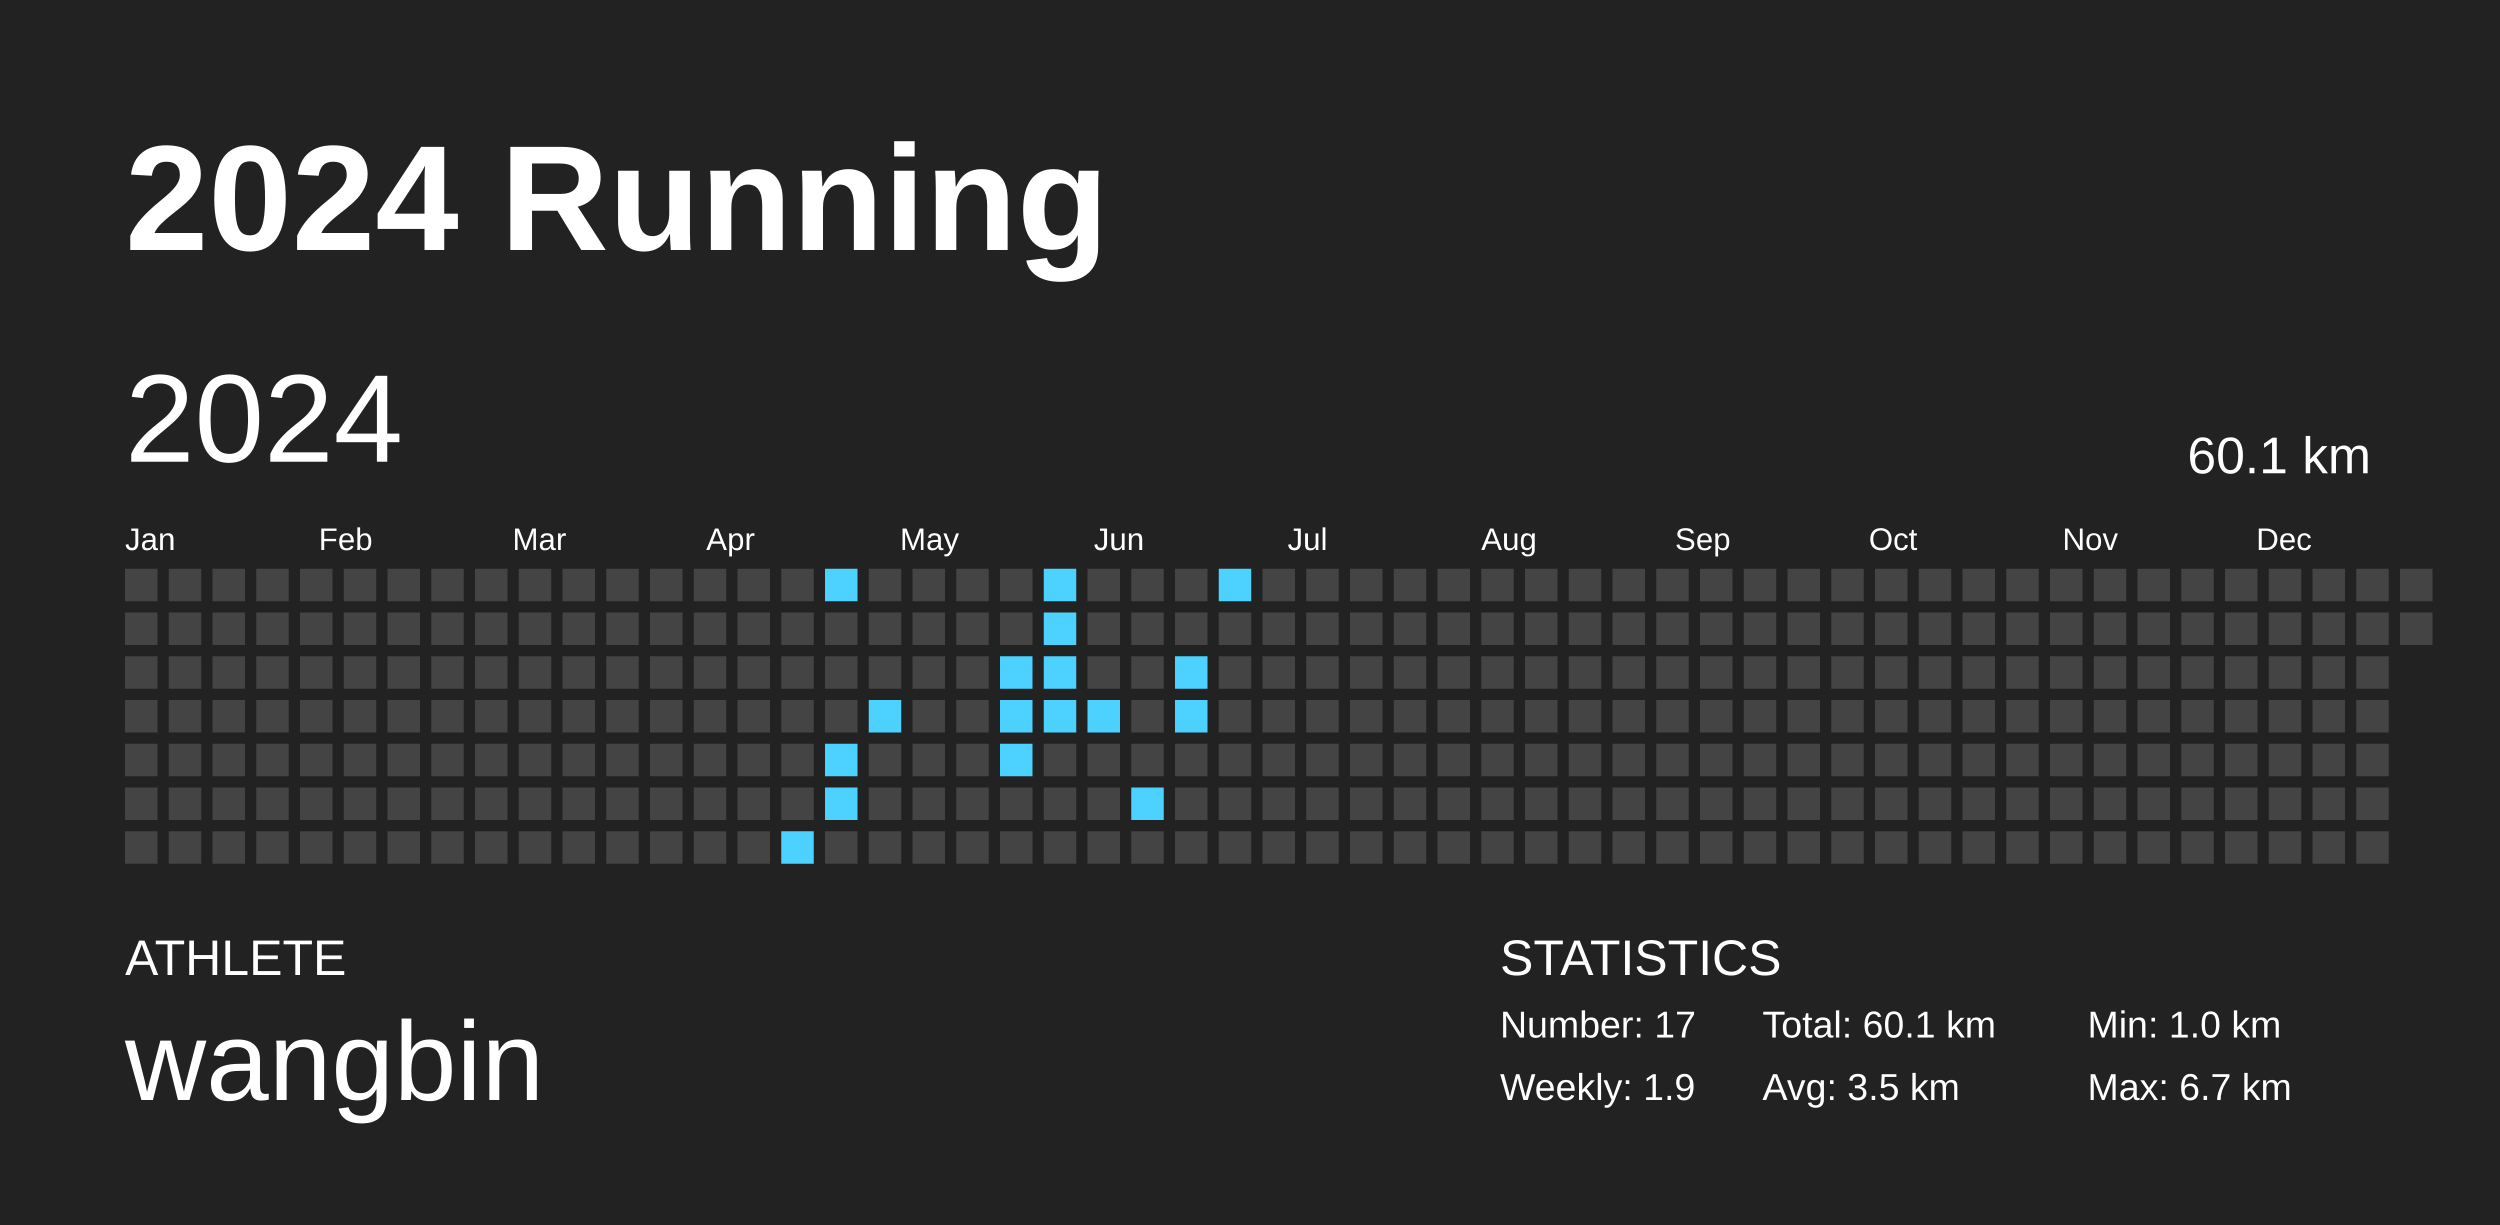
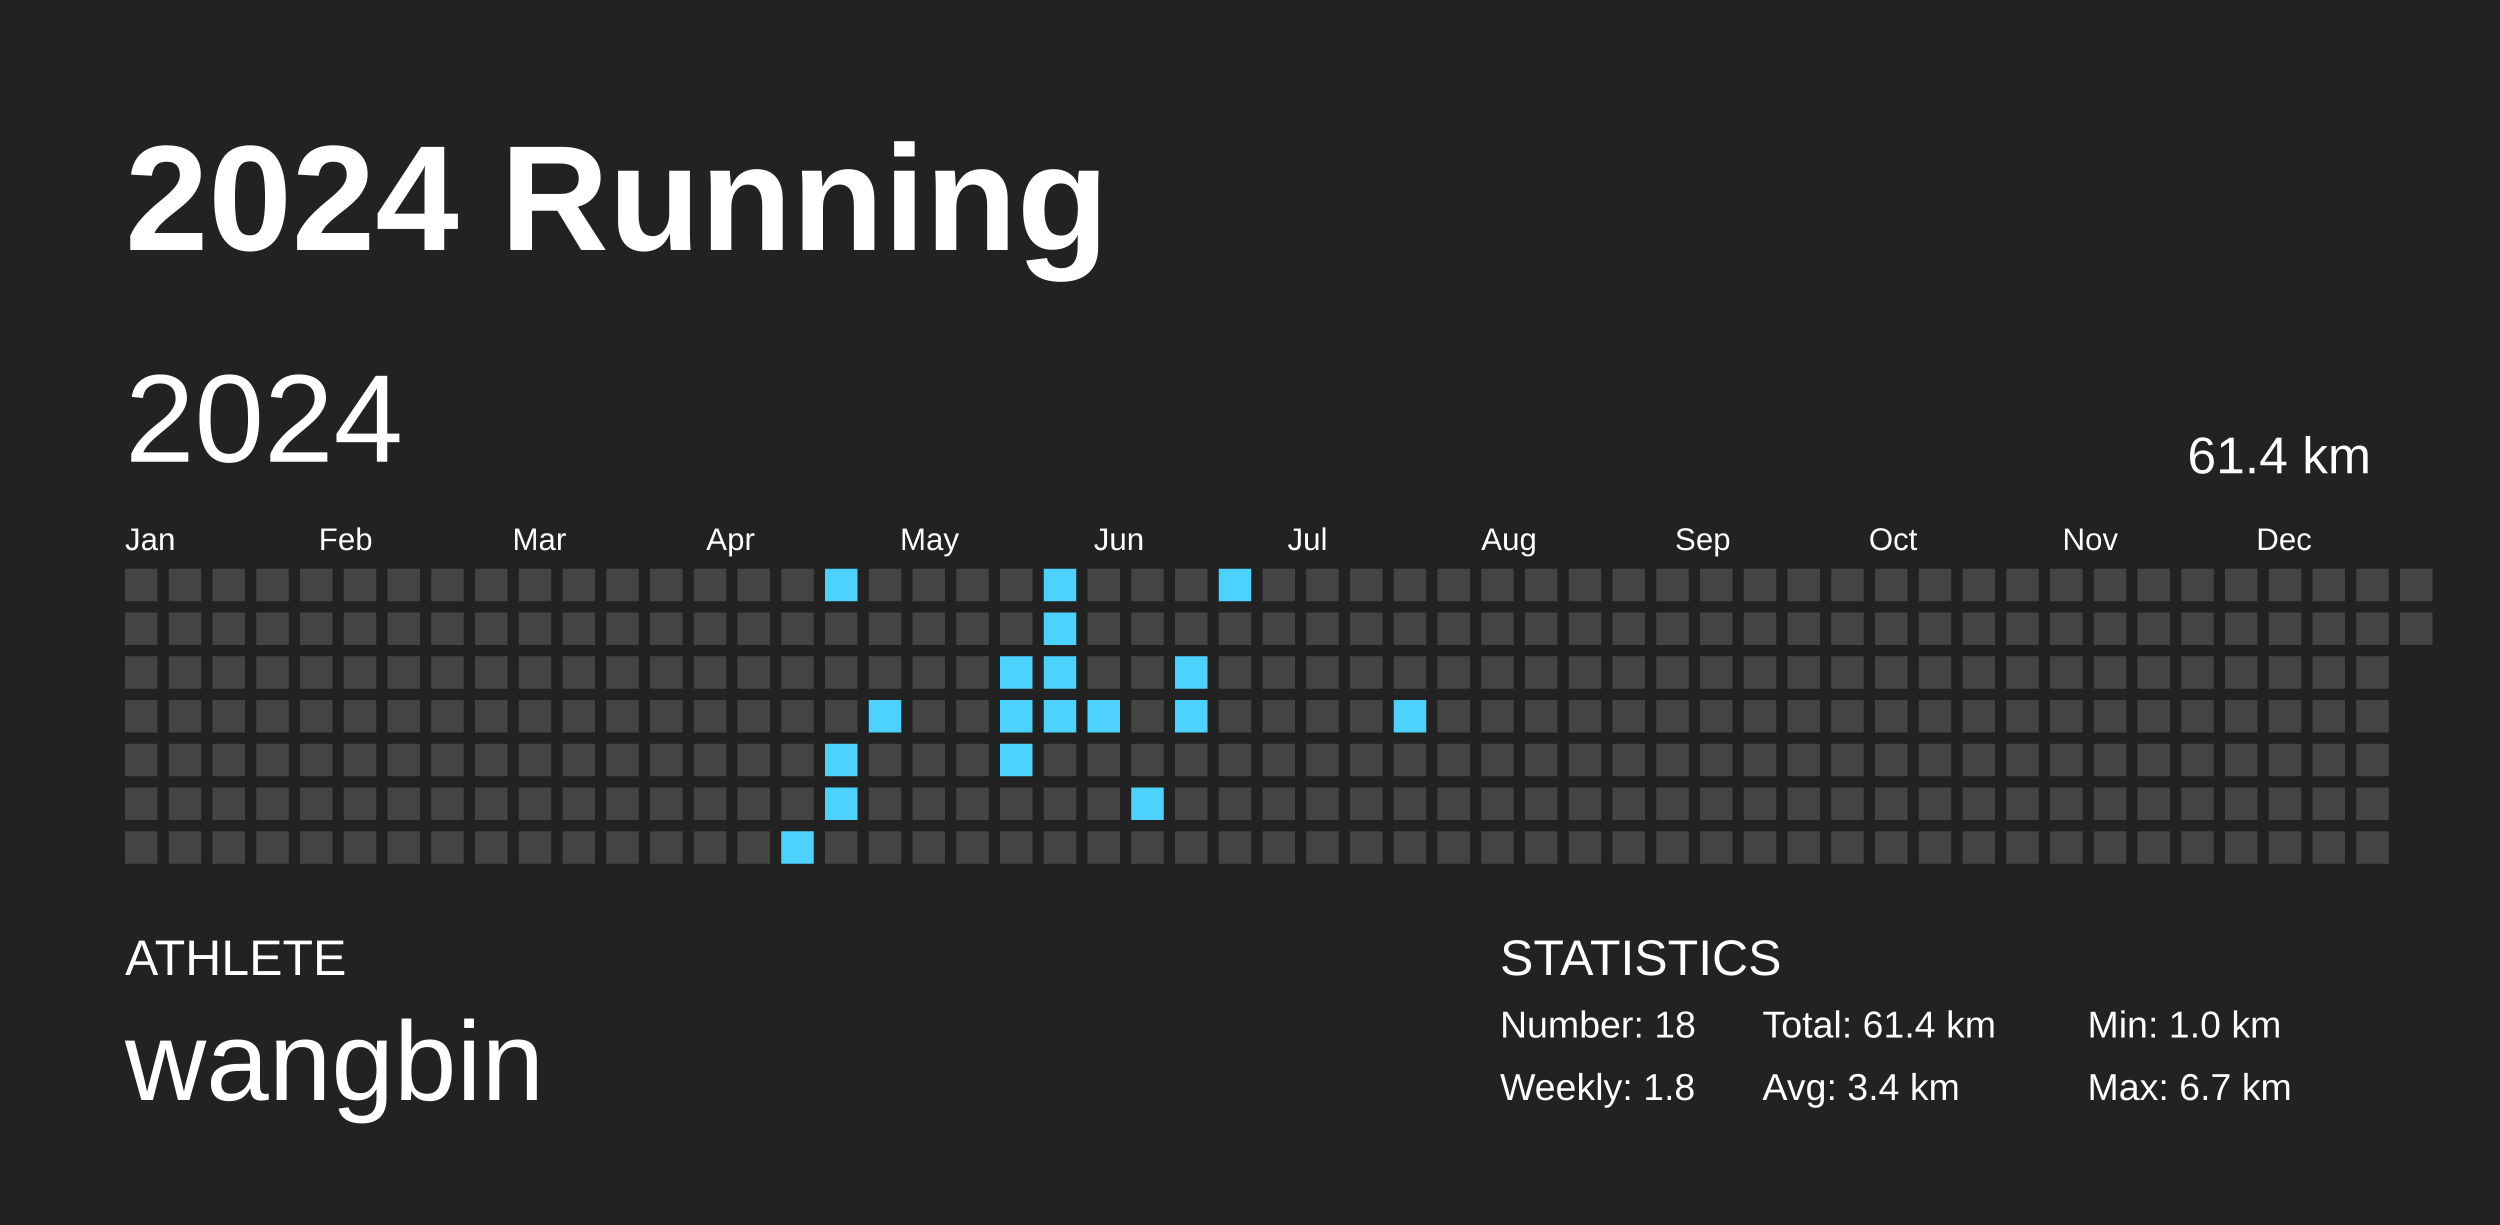
<svg xmlns="http://www.w3.org/2000/svg" baseProfile="full" height="98mm" version="1.1" viewBox="0,0,200,98" width="200mm">
  <defs />
  <rect fill="#222222" height="98" width="200" x="0" y="0" />
  <text fill="#FFFFFF" style="font-size:12px; font-family:Arial; font-weight:bold;" x="10" y="20">2024 Running</text>
  <text fill="#FFFFFF" style="font-size:4px; font-family:Arial" x="10" y="78">ATHLETE</text>
  <text fill="#FFFFFF" style="font-size:9px; font-family:Arial" x="10" y="88">wangbin</text>
  <text fill="#FFFFFF" style="font-size:4px; font-family:Arial" x="120" y="78">STATISTICS</text>
-   <text fill="#FFFFFF" style="font-size:3px; font-family:Arial" x="120" y="83">Number: 17</text>
-   <text fill="#FFFFFF" style="font-size:3px; font-family:Arial" x="120" y="88">Weekly: 1.9</text>
-   <text fill="#FFFFFF" style="font-size:3px; font-family:Arial" x="141" y="83">Total: 60.1 km</text>
-   <text fill="#FFFFFF" style="font-size:3px; font-family:Arial" x="141" y="88">Avg: 3.5 km</text>
+   <text fill="#FFFFFF" style="font-size:3px; font-family:Arial" x="120" y="83">Number: 18</text>
+   <text fill="#FFFFFF" style="font-size:3px; font-family:Arial" x="120" y="88">Weekly: 1.8</text>
+   <text fill="#FFFFFF" style="font-size:3px; font-family:Arial" x="141" y="83">Total: 61.4 km</text>
+   <text fill="#FFFFFF" style="font-size:3px; font-family:Arial" x="141" y="88">Avg: 3.4 km</text>
  <text fill="#FFFFFF" style="font-size:3px; font-family:Arial" x="167" y="83">Min: 1.0 km</text>
  <text fill="#FFFFFF" style="font-size:3px; font-family:Arial" x="167" y="88">Max: 6.7 km</text>
  <text dominant-baseline="hanging" fill="#FFFFFF" style="font-size:10.0px; font-family:Arial;" x="10" y="30">2024</text>
-   <text dominant-baseline="hanging" fill="#FFFFFF" style="font-size:4.125px; font-family:Arial;" x="175" y="35">60.1 km</text>
+   <text dominant-baseline="hanging" fill="#FFFFFF" style="font-size:4.125px; font-family:Arial;" x="175" y="35">61.4 km</text>
  <text fill="#FFFFFF" style="font-size:2.5px; font-family:Arial" x="10.0" y="44">Jan</text>
  <text fill="#FFFFFF" style="font-size:2.5px; font-family:Arial" x="25.5" y="44">Feb</text>
  <text fill="#FFFFFF" style="font-size:2.5px; font-family:Arial" x="41.0" y="44">Mar</text>
  <text fill="#FFFFFF" style="font-size:2.5px; font-family:Arial" x="56.5" y="44">Apr</text>
  <text fill="#FFFFFF" style="font-size:2.5px; font-family:Arial" x="72.0" y="44">May</text>
  <text fill="#FFFFFF" style="font-size:2.5px; font-family:Arial" x="87.5" y="44">Jun</text>
  <text fill="#FFFFFF" style="font-size:2.5px; font-family:Arial" x="103.0" y="44">Jul</text>
  <text fill="#FFFFFF" style="font-size:2.5px; font-family:Arial" x="118.5" y="44">Aug</text>
  <text fill="#FFFFFF" style="font-size:2.5px; font-family:Arial" x="134.0" y="44">Sep</text>
  <text fill="#FFFFFF" style="font-size:2.5px; font-family:Arial" x="149.5" y="44">Oct</text>
  <text fill="#FFFFFF" style="font-size:2.5px; font-family:Arial" x="165.0" y="44">Nov</text>
  <text fill="#FFFFFF" style="font-size:2.5px; font-family:Arial" x="180.5" y="44">Dec</text>
  <rect fill="#444444" height="2.6" width="2.6" x="10.0" y="45.5" />
  <rect fill="#444444" height="2.6" width="2.6" x="10.0" y="49.0" />
  <rect fill="#444444" height="2.6" width="2.6" x="10.0" y="52.5" />
  <rect fill="#444444" height="2.6" width="2.6" x="10.0" y="56.0" />
  <rect fill="#444444" height="2.6" width="2.6" x="10.0" y="59.5" />
  <rect fill="#444444" height="2.6" width="2.6" x="10.0" y="63.0" />
  <rect fill="#444444" height="2.6" width="2.6" x="10.0" y="66.5" />
  <rect fill="#444444" height="2.6" width="2.6" x="13.5" y="45.5" />
  <rect fill="#444444" height="2.6" width="2.6" x="13.5" y="49.0" />
  <rect fill="#444444" height="2.6" width="2.6" x="13.5" y="52.5" />
  <rect fill="#444444" height="2.6" width="2.6" x="13.5" y="56.0" />
  <rect fill="#444444" height="2.6" width="2.6" x="13.5" y="59.5" />
  <rect fill="#444444" height="2.6" width="2.6" x="13.5" y="63.0" />
  <rect fill="#444444" height="2.6" width="2.6" x="13.5" y="66.5" />
  <rect fill="#444444" height="2.6" width="2.6" x="17.0" y="45.5" />
  <rect fill="#444444" height="2.6" width="2.6" x="17.0" y="49.0" />
  <rect fill="#444444" height="2.6" width="2.6" x="17.0" y="52.5" />
  <rect fill="#444444" height="2.6" width="2.6" x="17.0" y="56.0" />
  <rect fill="#444444" height="2.6" width="2.6" x="17.0" y="59.5" />
  <rect fill="#444444" height="2.6" width="2.6" x="17.0" y="63.0" />
  <rect fill="#444444" height="2.6" width="2.6" x="17.0" y="66.5" />
  <rect fill="#444444" height="2.6" width="2.6" x="20.5" y="45.5" />
  <rect fill="#444444" height="2.6" width="2.6" x="20.5" y="49.0" />
  <rect fill="#444444" height="2.6" width="2.6" x="20.5" y="52.5" />
  <rect fill="#444444" height="2.6" width="2.6" x="20.5" y="56.0" />
  <rect fill="#444444" height="2.6" width="2.6" x="20.5" y="59.5" />
  <rect fill="#444444" height="2.6" width="2.6" x="20.5" y="63.0" />
  <rect fill="#444444" height="2.6" width="2.6" x="20.5" y="66.5" />
  <rect fill="#444444" height="2.6" width="2.6" x="24.0" y="45.5" />
  <rect fill="#444444" height="2.6" width="2.6" x="24.0" y="49.0" />
  <rect fill="#444444" height="2.6" width="2.6" x="24.0" y="52.5" />
  <rect fill="#444444" height="2.6" width="2.6" x="24.0" y="56.0" />
  <rect fill="#444444" height="2.6" width="2.6" x="24.0" y="59.5" />
  <rect fill="#444444" height="2.6" width="2.6" x="24.0" y="63.0" />
  <rect fill="#444444" height="2.6" width="2.6" x="24.0" y="66.5" />
  <rect fill="#444444" height="2.6" width="2.6" x="27.5" y="45.5" />
  <rect fill="#444444" height="2.6" width="2.6" x="27.5" y="49.0" />
  <rect fill="#444444" height="2.6" width="2.6" x="27.5" y="52.5" />
  <rect fill="#444444" height="2.6" width="2.6" x="27.5" y="56.0" />
  <rect fill="#444444" height="2.6" width="2.6" x="27.5" y="59.5" />
  <rect fill="#444444" height="2.6" width="2.6" x="27.5" y="63.0" />
  <rect fill="#444444" height="2.6" width="2.6" x="27.5" y="66.5" />
  <rect fill="#444444" height="2.6" width="2.6" x="31.0" y="45.5" />
  <rect fill="#444444" height="2.6" width="2.6" x="31.0" y="49.0" />
  <rect fill="#444444" height="2.6" width="2.6" x="31.0" y="52.5" />
  <rect fill="#444444" height="2.6" width="2.6" x="31.0" y="56.0" />
  <rect fill="#444444" height="2.6" width="2.6" x="31.0" y="59.5" />
  <rect fill="#444444" height="2.6" width="2.6" x="31.0" y="63.0" />
  <rect fill="#444444" height="2.6" width="2.6" x="31.0" y="66.5" />
  <rect fill="#444444" height="2.6" width="2.6" x="34.5" y="45.5" />
  <rect fill="#444444" height="2.6" width="2.6" x="34.5" y="49.0" />
  <rect fill="#444444" height="2.6" width="2.6" x="34.5" y="52.5" />
  <rect fill="#444444" height="2.6" width="2.6" x="34.5" y="56.0" />
  <rect fill="#444444" height="2.6" width="2.6" x="34.5" y="59.5" />
  <rect fill="#444444" height="2.6" width="2.6" x="34.5" y="63.0" />
  <rect fill="#444444" height="2.6" width="2.6" x="34.5" y="66.5" />
  <rect fill="#444444" height="2.6" width="2.6" x="38.0" y="45.5" />
  <rect fill="#444444" height="2.6" width="2.6" x="38.0" y="49.0" />
  <rect fill="#444444" height="2.6" width="2.6" x="38.0" y="52.5" />
  <rect fill="#444444" height="2.6" width="2.6" x="38.0" y="56.0" />
  <rect fill="#444444" height="2.6" width="2.6" x="38.0" y="59.5" />
  <rect fill="#444444" height="2.6" width="2.6" x="38.0" y="63.0" />
  <rect fill="#444444" height="2.6" width="2.6" x="38.0" y="66.5" />
  <rect fill="#444444" height="2.6" width="2.6" x="41.5" y="45.5" />
  <rect fill="#444444" height="2.6" width="2.6" x="41.5" y="49.0" />
  <rect fill="#444444" height="2.6" width="2.6" x="41.5" y="52.5" />
  <rect fill="#444444" height="2.6" width="2.6" x="41.5" y="56.0" />
  <rect fill="#444444" height="2.6" width="2.6" x="41.5" y="59.5" />
  <rect fill="#444444" height="2.6" width="2.6" x="41.5" y="63.0" />
  <rect fill="#444444" height="2.6" width="2.6" x="41.5" y="66.5" />
  <rect fill="#444444" height="2.6" width="2.6" x="45.0" y="45.5" />
  <rect fill="#444444" height="2.6" width="2.6" x="45.0" y="49.0" />
  <rect fill="#444444" height="2.6" width="2.6" x="45.0" y="52.5" />
  <rect fill="#444444" height="2.6" width="2.6" x="45.0" y="56.0" />
  <rect fill="#444444" height="2.6" width="2.6" x="45.0" y="59.5" />
  <rect fill="#444444" height="2.6" width="2.6" x="45.0" y="63.0" />
  <rect fill="#444444" height="2.6" width="2.6" x="45.0" y="66.5" />
  <rect fill="#444444" height="2.6" width="2.6" x="48.5" y="45.5" />
  <rect fill="#444444" height="2.6" width="2.6" x="48.5" y="49.0" />
  <rect fill="#444444" height="2.6" width="2.6" x="48.5" y="52.5" />
  <rect fill="#444444" height="2.6" width="2.6" x="48.5" y="56.0" />
  <rect fill="#444444" height="2.6" width="2.6" x="48.5" y="59.5" />
  <rect fill="#444444" height="2.6" width="2.6" x="48.5" y="63.0" />
  <rect fill="#444444" height="2.6" width="2.6" x="48.5" y="66.5" />
  <rect fill="#444444" height="2.6" width="2.6" x="52.0" y="45.5" />
  <rect fill="#444444" height="2.6" width="2.6" x="52.0" y="49.0" />
  <rect fill="#444444" height="2.6" width="2.6" x="52.0" y="52.5" />
  <rect fill="#444444" height="2.6" width="2.6" x="52.0" y="56.0" />
  <rect fill="#444444" height="2.6" width="2.6" x="52.0" y="59.5" />
  <rect fill="#444444" height="2.6" width="2.6" x="52.0" y="63.0" />
  <rect fill="#444444" height="2.6" width="2.6" x="52.0" y="66.5" />
  <rect fill="#444444" height="2.6" width="2.6" x="55.5" y="45.5" />
  <rect fill="#444444" height="2.6" width="2.6" x="55.5" y="49.0" />
  <rect fill="#444444" height="2.6" width="2.6" x="55.5" y="52.5" />
  <rect fill="#444444" height="2.6" width="2.6" x="55.5" y="56.0" />
  <rect fill="#444444" height="2.6" width="2.6" x="55.5" y="59.5" />
  <rect fill="#444444" height="2.6" width="2.6" x="55.5" y="63.0" />
  <rect fill="#444444" height="2.6" width="2.6" x="55.5" y="66.5" />
  <rect fill="#444444" height="2.6" width="2.6" x="59.0" y="45.5" />
  <rect fill="#444444" height="2.6" width="2.6" x="59.0" y="49.0" />
  <rect fill="#444444" height="2.6" width="2.6" x="59.0" y="52.5" />
  <rect fill="#444444" height="2.6" width="2.6" x="59.0" y="56.0" />
  <rect fill="#444444" height="2.6" width="2.6" x="59.0" y="59.5" />
  <rect fill="#444444" height="2.6" width="2.6" x="59.0" y="63.0" />
  <rect fill="#444444" height="2.6" width="2.6" x="59.0" y="66.5" />
  <rect fill="#444444" height="2.6" width="2.6" x="62.5" y="45.5" />
  <rect fill="#444444" height="2.6" width="2.6" x="62.5" y="49.0" />
  <rect fill="#444444" height="2.6" width="2.6" x="62.5" y="52.5" />
  <rect fill="#444444" height="2.6" width="2.6" x="62.5" y="56.0" />
  <rect fill="#444444" height="2.6" width="2.6" x="62.5" y="59.5" />
  <rect fill="#444444" height="2.6" width="2.6" x="62.5" y="63.0" />
  <rect fill="#4dd2ff" height="2.6" width="2.6" x="62.5" y="66.5" />
  <rect fill="#4dd2ff" height="2.6" width="2.6" x="66.0" y="45.5" />
  <rect fill="#444444" height="2.6" width="2.6" x="66.0" y="49.0" />
  <rect fill="#444444" height="2.6" width="2.6" x="66.0" y="52.5" />
  <rect fill="#444444" height="2.6" width="2.6" x="66.0" y="56.0" />
  <rect fill="#4dd2ff" height="2.6" width="2.6" x="66.0" y="59.5" />
  <rect fill="#4dd2ff" height="2.6" width="2.6" x="66.0" y="63.0" />
  <rect fill="#444444" height="2.6" width="2.6" x="66.0" y="66.5" />
  <rect fill="#444444" height="2.6" width="2.6" x="69.5" y="45.5" />
  <rect fill="#444444" height="2.6" width="2.6" x="69.5" y="49.0" />
  <rect fill="#444444" height="2.6" width="2.6" x="69.5" y="52.5" />
  <rect fill="#4dd2ff" height="2.6" width="2.6" x="69.5" y="56.0" />
  <rect fill="#444444" height="2.6" width="2.6" x="69.5" y="59.5" />
  <rect fill="#444444" height="2.6" width="2.6" x="69.5" y="63.0" />
  <rect fill="#444444" height="2.6" width="2.6" x="69.5" y="66.5" />
  <rect fill="#444444" height="2.6" width="2.6" x="73.0" y="45.5" />
  <rect fill="#444444" height="2.6" width="2.6" x="73.0" y="49.0" />
  <rect fill="#444444" height="2.6" width="2.6" x="73.0" y="52.5" />
  <rect fill="#444444" height="2.6" width="2.6" x="73.0" y="56.0" />
  <rect fill="#444444" height="2.6" width="2.6" x="73.0" y="59.5" />
  <rect fill="#444444" height="2.6" width="2.6" x="73.0" y="63.0" />
  <rect fill="#444444" height="2.6" width="2.6" x="73.0" y="66.5" />
  <rect fill="#444444" height="2.6" width="2.6" x="76.5" y="45.5" />
  <rect fill="#444444" height="2.6" width="2.6" x="76.5" y="49.0" />
  <rect fill="#444444" height="2.6" width="2.6" x="76.5" y="52.5" />
  <rect fill="#444444" height="2.6" width="2.6" x="76.5" y="56.0" />
  <rect fill="#444444" height="2.6" width="2.6" x="76.5" y="59.5" />
  <rect fill="#444444" height="2.6" width="2.6" x="76.5" y="63.0" />
  <rect fill="#444444" height="2.6" width="2.6" x="76.5" y="66.5" />
  <rect fill="#444444" height="2.6" width="2.6" x="80.0" y="45.5" />
  <rect fill="#444444" height="2.6" width="2.6" x="80.0" y="49.0" />
  <rect fill="#4dd2ff" height="2.6" width="2.6" x="80.0" y="52.5" />
  <rect fill="#4dd2ff" height="2.6" width="2.6" x="80.0" y="56.0" />
  <rect fill="#4dd2ff" height="2.6" width="2.6" x="80.0" y="59.5" />
  <rect fill="#444444" height="2.6" width="2.6" x="80.0" y="63.0" />
  <rect fill="#444444" height="2.6" width="2.6" x="80.0" y="66.5" />
  <rect fill="#4dd2ff" height="2.6" width="2.6" x="83.5" y="45.5" />
  <rect fill="#4dd2ff" height="2.6" width="2.6" x="83.5" y="49.0" />
  <rect fill="#4dd2ff" height="2.6" width="2.6" x="83.5" y="52.5" />
  <rect fill="#4dd2ff" height="2.6" width="2.6" x="83.5" y="56.0" />
  <rect fill="#444444" height="2.6" width="2.6" x="83.5" y="59.5" />
  <rect fill="#444444" height="2.6" width="2.6" x="83.5" y="63.0" />
  <rect fill="#444444" height="2.6" width="2.6" x="83.5" y="66.5" />
  <rect fill="#444444" height="2.6" width="2.6" x="87.0" y="45.5" />
  <rect fill="#444444" height="2.6" width="2.6" x="87.0" y="49.0" />
  <rect fill="#444444" height="2.6" width="2.6" x="87.0" y="52.5" />
  <rect fill="#4dd2ff" height="2.6" width="2.6" x="87.0" y="56.0" />
  <rect fill="#444444" height="2.6" width="2.6" x="87.0" y="59.5" />
  <rect fill="#444444" height="2.6" width="2.6" x="87.0" y="63.0" />
  <rect fill="#444444" height="2.6" width="2.6" x="87.0" y="66.5" />
  <rect fill="#444444" height="2.6" width="2.6" x="90.5" y="45.5" />
  <rect fill="#444444" height="2.6" width="2.6" x="90.5" y="49.0" />
  <rect fill="#444444" height="2.6" width="2.6" x="90.5" y="52.5" />
  <rect fill="#444444" height="2.6" width="2.6" x="90.5" y="56.0" />
  <rect fill="#444444" height="2.6" width="2.6" x="90.5" y="59.5" />
  <rect fill="#4dd2ff" height="2.6" width="2.6" x="90.5" y="63.0" />
  <rect fill="#444444" height="2.6" width="2.6" x="90.5" y="66.5" />
  <rect fill="#444444" height="2.6" width="2.6" x="94.0" y="45.5" />
  <rect fill="#444444" height="2.6" width="2.6" x="94.0" y="49.0" />
  <rect fill="#4dd2ff" height="2.6" width="2.6" x="94.0" y="52.5" />
  <rect fill="#4dd2ff" height="2.6" width="2.6" x="94.0" y="56.0" />
  <rect fill="#444444" height="2.6" width="2.6" x="94.0" y="59.5" />
  <rect fill="#444444" height="2.6" width="2.6" x="94.0" y="63.0" />
  <rect fill="#444444" height="2.6" width="2.6" x="94.0" y="66.5" />
  <rect fill="#4dd2ff" height="2.6" width="2.6" x="97.5" y="45.5" />
  <rect fill="#444444" height="2.6" width="2.6" x="97.5" y="49.0" />
  <rect fill="#444444" height="2.6" width="2.6" x="97.5" y="52.5" />
  <rect fill="#444444" height="2.6" width="2.6" x="97.5" y="56.0" />
  <rect fill="#444444" height="2.6" width="2.6" x="97.5" y="59.5" />
  <rect fill="#444444" height="2.6" width="2.6" x="97.5" y="63.0" />
  <rect fill="#444444" height="2.6" width="2.6" x="97.5" y="66.5" />
  <rect fill="#444444" height="2.6" width="2.6" x="101.0" y="45.5" />
  <rect fill="#444444" height="2.6" width="2.6" x="101.0" y="49.0" />
  <rect fill="#444444" height="2.6" width="2.6" x="101.0" y="52.5" />
  <rect fill="#444444" height="2.6" width="2.6" x="101.0" y="56.0" />
  <rect fill="#444444" height="2.6" width="2.6" x="101.0" y="59.5" />
  <rect fill="#444444" height="2.6" width="2.6" x="101.0" y="63.0" />
  <rect fill="#444444" height="2.6" width="2.6" x="101.0" y="66.5" />
  <rect fill="#444444" height="2.6" width="2.6" x="104.5" y="45.5" />
  <rect fill="#444444" height="2.6" width="2.6" x="104.5" y="49.0" />
  <rect fill="#444444" height="2.6" width="2.6" x="104.5" y="52.5" />
  <rect fill="#444444" height="2.6" width="2.6" x="104.5" y="56.0" />
  <rect fill="#444444" height="2.6" width="2.6" x="104.5" y="59.5" />
  <rect fill="#444444" height="2.6" width="2.6" x="104.5" y="63.0" />
  <rect fill="#444444" height="2.6" width="2.6" x="104.5" y="66.5" />
  <rect fill="#444444" height="2.6" width="2.6" x="108.0" y="45.5" />
  <rect fill="#444444" height="2.6" width="2.6" x="108.0" y="49.0" />
  <rect fill="#444444" height="2.6" width="2.6" x="108.0" y="52.5" />
  <rect fill="#444444" height="2.6" width="2.6" x="108.0" y="56.0" />
  <rect fill="#444444" height="2.6" width="2.6" x="108.0" y="59.5" />
  <rect fill="#444444" height="2.6" width="2.6" x="108.0" y="63.0" />
  <rect fill="#444444" height="2.6" width="2.6" x="108.0" y="66.5" />
  <rect fill="#444444" height="2.6" width="2.6" x="111.5" y="45.5" />
  <rect fill="#444444" height="2.6" width="2.6" x="111.5" y="49.0" />
  <rect fill="#444444" height="2.6" width="2.6" x="111.5" y="52.5" />
-   <rect fill="#444444" height="2.6" width="2.6" x="111.5" y="56.0" />
+   <rect fill="#4dd2ff" height="2.6" width="2.6" x="111.5" y="56.0" />
  <rect fill="#444444" height="2.6" width="2.6" x="111.5" y="59.5" />
  <rect fill="#444444" height="2.6" width="2.6" x="111.5" y="63.0" />
  <rect fill="#444444" height="2.6" width="2.6" x="111.5" y="66.5" />
  <rect fill="#444444" height="2.6" width="2.6" x="115.0" y="45.5" />
  <rect fill="#444444" height="2.6" width="2.6" x="115.0" y="49.0" />
  <rect fill="#444444" height="2.6" width="2.6" x="115.0" y="52.5" />
  <rect fill="#444444" height="2.6" width="2.6" x="115.0" y="56.0" />
  <rect fill="#444444" height="2.6" width="2.6" x="115.0" y="59.5" />
  <rect fill="#444444" height="2.6" width="2.6" x="115.0" y="63.0" />
  <rect fill="#444444" height="2.6" width="2.6" x="115.0" y="66.5" />
  <rect fill="#444444" height="2.6" width="2.6" x="118.5" y="45.5" />
  <rect fill="#444444" height="2.6" width="2.6" x="118.5" y="49.0" />
  <rect fill="#444444" height="2.6" width="2.6" x="118.5" y="52.5" />
  <rect fill="#444444" height="2.6" width="2.6" x="118.5" y="56.0" />
  <rect fill="#444444" height="2.6" width="2.6" x="118.5" y="59.5" />
  <rect fill="#444444" height="2.6" width="2.6" x="118.5" y="63.0" />
  <rect fill="#444444" height="2.6" width="2.6" x="118.5" y="66.5" />
  <rect fill="#444444" height="2.6" width="2.6" x="122.0" y="45.5" />
  <rect fill="#444444" height="2.6" width="2.6" x="122.0" y="49.0" />
  <rect fill="#444444" height="2.6" width="2.6" x="122.0" y="52.5" />
  <rect fill="#444444" height="2.6" width="2.6" x="122.0" y="56.0" />
  <rect fill="#444444" height="2.6" width="2.6" x="122.0" y="59.5" />
  <rect fill="#444444" height="2.6" width="2.6" x="122.0" y="63.0" />
  <rect fill="#444444" height="2.6" width="2.6" x="122.0" y="66.5" />
  <rect fill="#444444" height="2.6" width="2.6" x="125.5" y="45.5" />
  <rect fill="#444444" height="2.6" width="2.6" x="125.5" y="49.0" />
  <rect fill="#444444" height="2.6" width="2.6" x="125.5" y="52.5" />
  <rect fill="#444444" height="2.6" width="2.6" x="125.5" y="56.0" />
  <rect fill="#444444" height="2.6" width="2.6" x="125.5" y="59.5" />
  <rect fill="#444444" height="2.6" width="2.6" x="125.5" y="63.0" />
  <rect fill="#444444" height="2.6" width="2.6" x="125.5" y="66.5" />
  <rect fill="#444444" height="2.6" width="2.6" x="129.0" y="45.5" />
  <rect fill="#444444" height="2.6" width="2.6" x="129.0" y="49.0" />
  <rect fill="#444444" height="2.6" width="2.6" x="129.0" y="52.5" />
  <rect fill="#444444" height="2.6" width="2.6" x="129.0" y="56.0" />
  <rect fill="#444444" height="2.6" width="2.6" x="129.0" y="59.5" />
  <rect fill="#444444" height="2.6" width="2.6" x="129.0" y="63.0" />
  <rect fill="#444444" height="2.6" width="2.6" x="129.0" y="66.5" />
  <rect fill="#444444" height="2.6" width="2.6" x="132.5" y="45.5" />
  <rect fill="#444444" height="2.6" width="2.6" x="132.5" y="49.0" />
  <rect fill="#444444" height="2.6" width="2.6" x="132.5" y="52.5" />
  <rect fill="#444444" height="2.6" width="2.6" x="132.5" y="56.0" />
  <rect fill="#444444" height="2.6" width="2.6" x="132.5" y="59.5" />
  <rect fill="#444444" height="2.6" width="2.6" x="132.5" y="63.0" />
  <rect fill="#444444" height="2.6" width="2.6" x="132.5" y="66.5" />
  <rect fill="#444444" height="2.6" width="2.6" x="136.0" y="45.5" />
  <rect fill="#444444" height="2.6" width="2.6" x="136.0" y="49.0" />
  <rect fill="#444444" height="2.6" width="2.6" x="136.0" y="52.5" />
  <rect fill="#444444" height="2.6" width="2.6" x="136.0" y="56.0" />
  <rect fill="#444444" height="2.6" width="2.6" x="136.0" y="59.5" />
  <rect fill="#444444" height="2.6" width="2.6" x="136.0" y="63.0" />
  <rect fill="#444444" height="2.6" width="2.6" x="136.0" y="66.5" />
  <rect fill="#444444" height="2.6" width="2.6" x="139.5" y="45.5" />
  <rect fill="#444444" height="2.6" width="2.6" x="139.5" y="49.0" />
  <rect fill="#444444" height="2.6" width="2.6" x="139.5" y="52.5" />
  <rect fill="#444444" height="2.6" width="2.6" x="139.5" y="56.0" />
  <rect fill="#444444" height="2.6" width="2.6" x="139.5" y="59.5" />
  <rect fill="#444444" height="2.6" width="2.6" x="139.5" y="63.0" />
  <rect fill="#444444" height="2.6" width="2.6" x="139.5" y="66.5" />
  <rect fill="#444444" height="2.6" width="2.6" x="143.0" y="45.5" />
  <rect fill="#444444" height="2.6" width="2.6" x="143.0" y="49.0" />
  <rect fill="#444444" height="2.6" width="2.6" x="143.0" y="52.5" />
  <rect fill="#444444" height="2.6" width="2.6" x="143.0" y="56.0" />
  <rect fill="#444444" height="2.6" width="2.6" x="143.0" y="59.5" />
  <rect fill="#444444" height="2.6" width="2.6" x="143.0" y="63.0" />
  <rect fill="#444444" height="2.6" width="2.6" x="143.0" y="66.5" />
  <rect fill="#444444" height="2.6" width="2.6" x="146.5" y="45.5" />
  <rect fill="#444444" height="2.6" width="2.6" x="146.5" y="49.0" />
  <rect fill="#444444" height="2.6" width="2.6" x="146.5" y="52.5" />
  <rect fill="#444444" height="2.6" width="2.6" x="146.5" y="56.0" />
  <rect fill="#444444" height="2.6" width="2.6" x="146.5" y="59.5" />
  <rect fill="#444444" height="2.6" width="2.6" x="146.5" y="63.0" />
  <rect fill="#444444" height="2.6" width="2.6" x="146.5" y="66.5" />
  <rect fill="#444444" height="2.6" width="2.6" x="150.0" y="45.5" />
  <rect fill="#444444" height="2.6" width="2.6" x="150.0" y="49.0" />
  <rect fill="#444444" height="2.6" width="2.6" x="150.0" y="52.5" />
  <rect fill="#444444" height="2.6" width="2.6" x="150.0" y="56.0" />
  <rect fill="#444444" height="2.6" width="2.6" x="150.0" y="59.5" />
  <rect fill="#444444" height="2.6" width="2.6" x="150.0" y="63.0" />
  <rect fill="#444444" height="2.6" width="2.6" x="150.0" y="66.5" />
  <rect fill="#444444" height="2.6" width="2.6" x="153.5" y="45.5" />
  <rect fill="#444444" height="2.6" width="2.6" x="153.5" y="49.0" />
  <rect fill="#444444" height="2.6" width="2.6" x="153.5" y="52.5" />
  <rect fill="#444444" height="2.6" width="2.6" x="153.5" y="56.0" />
  <rect fill="#444444" height="2.6" width="2.6" x="153.5" y="59.5" />
  <rect fill="#444444" height="2.6" width="2.6" x="153.5" y="63.0" />
  <rect fill="#444444" height="2.6" width="2.6" x="153.5" y="66.5" />
  <rect fill="#444444" height="2.6" width="2.6" x="157.0" y="45.5" />
  <rect fill="#444444" height="2.6" width="2.6" x="157.0" y="49.0" />
  <rect fill="#444444" height="2.6" width="2.6" x="157.0" y="52.5" />
  <rect fill="#444444" height="2.6" width="2.6" x="157.0" y="56.0" />
  <rect fill="#444444" height="2.6" width="2.6" x="157.0" y="59.5" />
  <rect fill="#444444" height="2.6" width="2.6" x="157.0" y="63.0" />
  <rect fill="#444444" height="2.6" width="2.6" x="157.0" y="66.5" />
  <rect fill="#444444" height="2.6" width="2.6" x="160.5" y="45.5" />
  <rect fill="#444444" height="2.6" width="2.6" x="160.5" y="49.0" />
  <rect fill="#444444" height="2.6" width="2.6" x="160.5" y="52.5" />
  <rect fill="#444444" height="2.6" width="2.6" x="160.5" y="56.0" />
  <rect fill="#444444" height="2.6" width="2.6" x="160.5" y="59.5" />
  <rect fill="#444444" height="2.6" width="2.6" x="160.5" y="63.0" />
  <rect fill="#444444" height="2.6" width="2.6" x="160.5" y="66.5" />
  <rect fill="#444444" height="2.6" width="2.6" x="164.0" y="45.5" />
  <rect fill="#444444" height="2.6" width="2.6" x="164.0" y="49.0" />
  <rect fill="#444444" height="2.6" width="2.6" x="164.0" y="52.5" />
  <rect fill="#444444" height="2.6" width="2.6" x="164.0" y="56.0" />
  <rect fill="#444444" height="2.6" width="2.6" x="164.0" y="59.5" />
  <rect fill="#444444" height="2.6" width="2.6" x="164.0" y="63.0" />
  <rect fill="#444444" height="2.6" width="2.6" x="164.0" y="66.5" />
  <rect fill="#444444" height="2.6" width="2.6" x="167.5" y="45.5" />
  <rect fill="#444444" height="2.6" width="2.6" x="167.5" y="49.0" />
  <rect fill="#444444" height="2.6" width="2.6" x="167.5" y="52.5" />
  <rect fill="#444444" height="2.6" width="2.6" x="167.5" y="56.0" />
  <rect fill="#444444" height="2.6" width="2.6" x="167.5" y="59.5" />
  <rect fill="#444444" height="2.6" width="2.6" x="167.5" y="63.0" />
  <rect fill="#444444" height="2.6" width="2.6" x="167.5" y="66.5" />
  <rect fill="#444444" height="2.6" width="2.6" x="171.0" y="45.5" />
  <rect fill="#444444" height="2.6" width="2.6" x="171.0" y="49.0" />
  <rect fill="#444444" height="2.6" width="2.6" x="171.0" y="52.5" />
  <rect fill="#444444" height="2.6" width="2.6" x="171.0" y="56.0" />
  <rect fill="#444444" height="2.6" width="2.6" x="171.0" y="59.5" />
  <rect fill="#444444" height="2.6" width="2.6" x="171.0" y="63.0" />
  <rect fill="#444444" height="2.6" width="2.6" x="171.0" y="66.5" />
  <rect fill="#444444" height="2.6" width="2.6" x="174.5" y="45.5" />
  <rect fill="#444444" height="2.6" width="2.6" x="174.5" y="49.0" />
  <rect fill="#444444" height="2.6" width="2.6" x="174.5" y="52.5" />
  <rect fill="#444444" height="2.6" width="2.6" x="174.5" y="56.0" />
  <rect fill="#444444" height="2.6" width="2.6" x="174.5" y="59.5" />
  <rect fill="#444444" height="2.6" width="2.6" x="174.5" y="63.0" />
  <rect fill="#444444" height="2.6" width="2.6" x="174.5" y="66.5" />
  <rect fill="#444444" height="2.6" width="2.6" x="178.0" y="45.5" />
  <rect fill="#444444" height="2.6" width="2.6" x="178.0" y="49.0" />
  <rect fill="#444444" height="2.6" width="2.6" x="178.0" y="52.5" />
  <rect fill="#444444" height="2.6" width="2.6" x="178.0" y="56.0" />
  <rect fill="#444444" height="2.6" width="2.6" x="178.0" y="59.5" />
  <rect fill="#444444" height="2.6" width="2.6" x="178.0" y="63.0" />
  <rect fill="#444444" height="2.6" width="2.6" x="178.0" y="66.5" />
  <rect fill="#444444" height="2.6" width="2.6" x="181.5" y="45.5" />
  <rect fill="#444444" height="2.6" width="2.6" x="181.5" y="49.0" />
  <rect fill="#444444" height="2.6" width="2.6" x="181.5" y="52.5" />
  <rect fill="#444444" height="2.6" width="2.6" x="181.5" y="56.0" />
  <rect fill="#444444" height="2.6" width="2.6" x="181.5" y="59.5" />
  <rect fill="#444444" height="2.6" width="2.6" x="181.5" y="63.0" />
  <rect fill="#444444" height="2.6" width="2.6" x="181.5" y="66.5" />
  <rect fill="#444444" height="2.6" width="2.6" x="185.0" y="45.5" />
  <rect fill="#444444" height="2.6" width="2.6" x="185.0" y="49.0" />
  <rect fill="#444444" height="2.6" width="2.6" x="185.0" y="52.5" />
  <rect fill="#444444" height="2.6" width="2.6" x="185.0" y="56.0" />
  <rect fill="#444444" height="2.6" width="2.6" x="185.0" y="59.5" />
  <rect fill="#444444" height="2.6" width="2.6" x="185.0" y="63.0" />
  <rect fill="#444444" height="2.6" width="2.6" x="185.0" y="66.5" />
  <rect fill="#444444" height="2.6" width="2.6" x="188.5" y="45.5" />
  <rect fill="#444444" height="2.6" width="2.6" x="188.5" y="49.0" />
  <rect fill="#444444" height="2.6" width="2.6" x="188.5" y="52.5" />
  <rect fill="#444444" height="2.6" width="2.6" x="188.5" y="56.0" />
  <rect fill="#444444" height="2.6" width="2.6" x="188.5" y="59.5" />
  <rect fill="#444444" height="2.6" width="2.6" x="188.5" y="63.0" />
  <rect fill="#444444" height="2.6" width="2.6" x="188.5" y="66.5" />
  <rect fill="#444444" height="2.6" width="2.6" x="192.0" y="45.5" />
  <rect fill="#444444" height="2.6" width="2.6" x="192.0" y="49.0" />
</svg>
